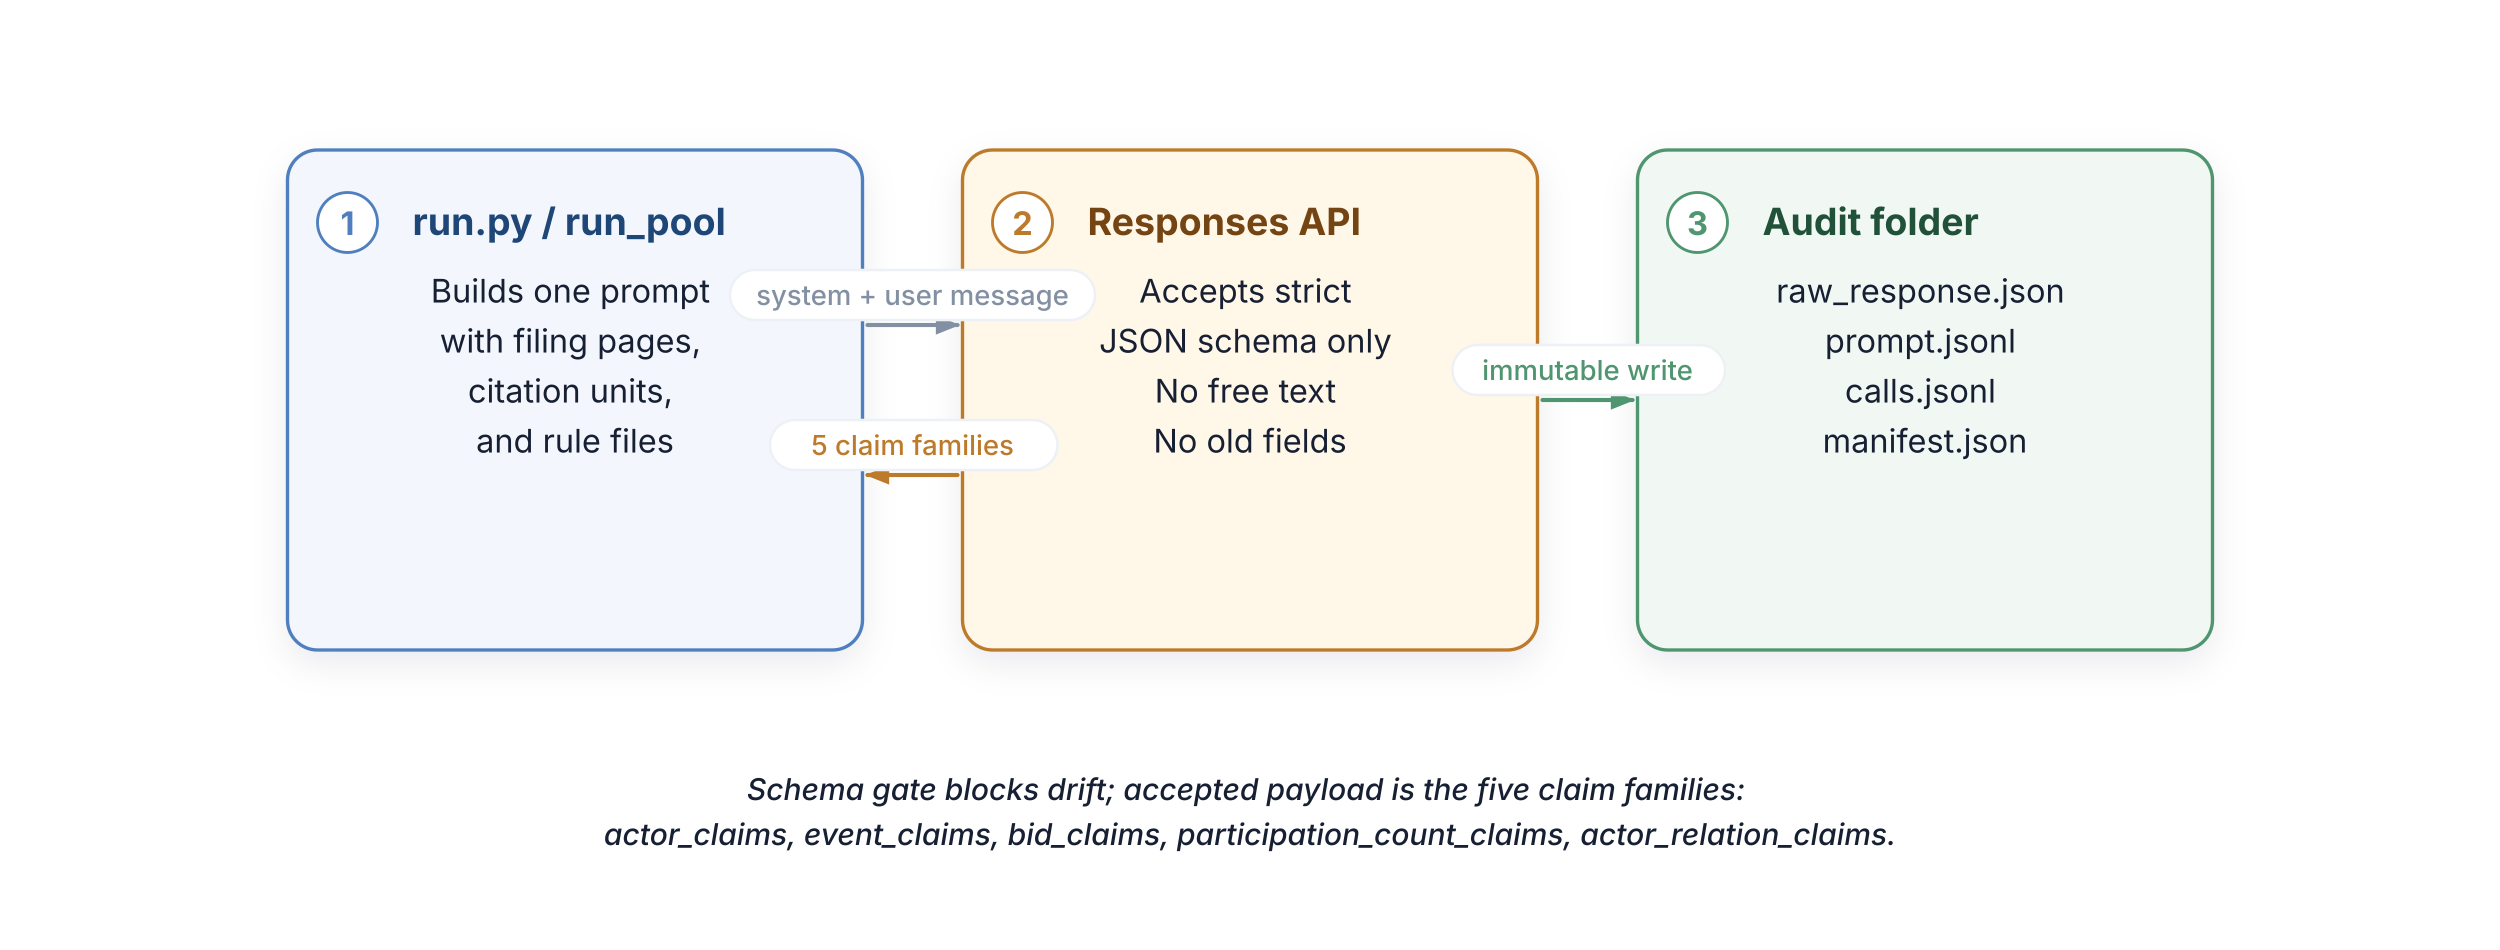
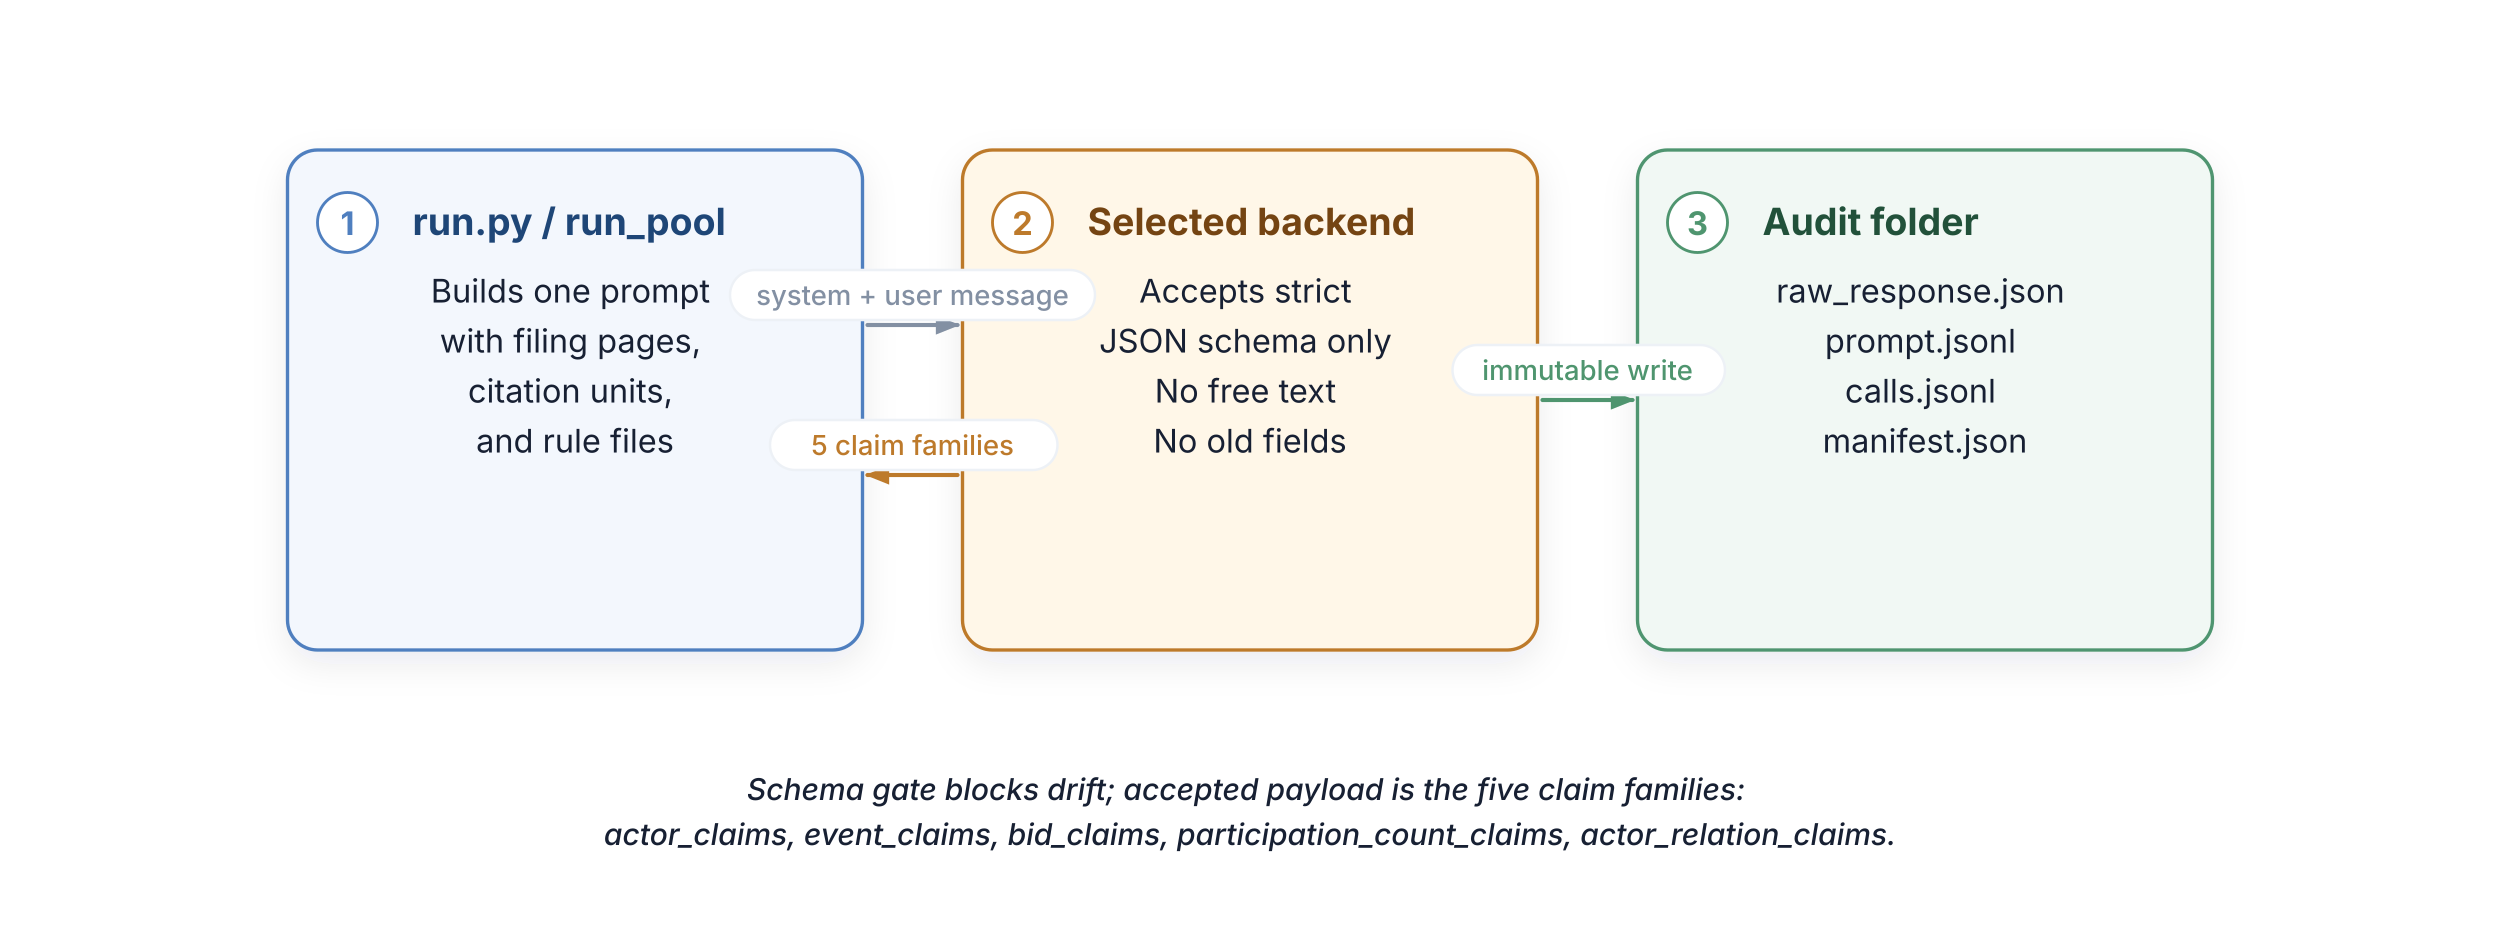
<svg xmlns="http://www.w3.org/2000/svg" width="1000" height="380" viewBox="0 0 1000 380" role="img" aria-labelledby="llm-round-trip">
  <defs>
    <filter id="softShadow" x="-8%" y="-12%" width="116%" height="130%">
      <feDropShadow dx="0" dy="5" stdDeviation="7" flood-color="#172033" flood-opacity="0.08" />
    </filter>
    <marker id="arrowSlate" viewBox="0 0 12 12" refX="10" refY="6" markerWidth="7" markerHeight="7" orient="auto">
      <path d="M 1 2 L 11 6 L 1 10 z" fill="#8390a3" />
    </marker>
    <marker id="arrowGreen" viewBox="0 0 12 12" refX="10" refY="6" markerWidth="7" markerHeight="7" orient="auto">
      <path d="M 1 2 L 11 6 L 1 10 z" fill="#4f956f" />
    </marker>
    <marker id="arrowRed" viewBox="0 0 12 12" refX="10" refY="6" markerWidth="7" markerHeight="7" orient="auto">
      <path d="M 1 2 L 11 6 L 1 10 z" fill="#bf6258" />
    </marker>
    <marker id="arrowAmber" viewBox="0 0 12 12" refX="10" refY="6" markerWidth="7" markerHeight="7" orient="auto">
      <path d="M 1 2 L 11 6 L 1 10 z" fill="#bd7a2b" />
    </marker>
  </defs>
  <rect x="0" y="0" width="1000" height="380" fill="#ffffff" />
  <rect x="115" y="60" width="230" height="200" rx="12" fill="#f3f7fd" stroke="#4f7fbf" stroke-width="1.35" filter="url(#softShadow)" />
  <circle cx="139" cy="89" r="12" fill="#ffffff" stroke="#4f7fbf" stroke-width="1.15" />
  <text x="139" y="94" text-anchor="middle" font-family="'Source Sans 3', 'Inter', 'Avenir', system-ui, sans-serif" font-size="13" font-weight="700" fill="#4f7fbf">
    <tspan x="139" dy="0">1</tspan>
  </text>
  <text x="165" y="94" text-anchor="start" font-family="'Source Sans 3', 'Inter', 'Avenir', system-ui, sans-serif" font-size="15" font-weight="700" fill="#1e4677">
    <tspan x="165" dy="0">run.py / run_pool</tspan>
  </text>
  <text x="230" y="121" text-anchor="middle" font-family="'Source Sans 3', 'Inter', 'Avenir', system-ui, sans-serif" font-size="13" font-weight="400" fill="#172033">
    <tspan x="230" dy="0">Builds one prompt</tspan>
    <tspan x="230" dy="20">with filing pages,</tspan>
    <tspan x="230" dy="20">citation units,</tspan>
    <tspan x="230" dy="20">and rule files</tspan>
  </text>
  <rect x="385" y="60" width="230" height="200" rx="12" fill="#fff7e8" stroke="#bd7a2b" stroke-width="1.35" filter="url(#softShadow)" />
  <circle cx="409" cy="89" r="12" fill="#ffffff" stroke="#bd7a2b" stroke-width="1.15" />
  <text x="409" y="94" text-anchor="middle" font-family="'Source Sans 3', 'Inter', 'Avenir', system-ui, sans-serif" font-size="13" font-weight="700" fill="#bd7a2b">
    <tspan x="409" dy="0">2</tspan>
  </text>
  <text x="435" y="94" text-anchor="start" font-family="'Source Sans 3', 'Inter', 'Avenir', system-ui, sans-serif" font-size="15" font-weight="700" fill="#744412">
-     <tspan x="435" dy="0">Responses API</tspan>
+     <tspan x="435" dy="0">Selected backend</tspan>
  </text>
  <text x="500" y="121" text-anchor="middle" font-family="'Source Sans 3', 'Inter', 'Avenir', system-ui, sans-serif" font-size="13" font-weight="400" fill="#172033">
    <tspan x="500" dy="0">Accepts strict</tspan>
    <tspan x="500" dy="20">JSON schema only</tspan>
    <tspan x="500" dy="20" />
    <tspan x="500" dy="20">No free text</tspan>
    <tspan x="500" dy="20">No old fields</tspan>
  </text>
  <rect x="655" y="60" width="230" height="200" rx="12" fill="#f1f8f4" stroke="#4f956f" stroke-width="1.35" filter="url(#softShadow)" />
  <circle cx="679" cy="89" r="12" fill="#ffffff" stroke="#4f956f" stroke-width="1.15" />
  <text x="679" y="94" text-anchor="middle" font-family="'Source Sans 3', 'Inter', 'Avenir', system-ui, sans-serif" font-size="13" font-weight="700" fill="#4f956f">
    <tspan x="679" dy="0">3</tspan>
  </text>
  <text x="705" y="94" text-anchor="start" font-family="'Source Sans 3', 'Inter', 'Avenir', system-ui, sans-serif" font-size="15" font-weight="700" fill="#22513a">
    <tspan x="705" dy="0">Audit folder</tspan>
  </text>
  <text x="770" y="121" text-anchor="middle" font-family="'Source Sans 3', 'Inter', 'Avenir', system-ui, sans-serif" font-size="13" font-weight="400" fill="#172033">
    <tspan x="770" dy="0">raw_response.json</tspan>
    <tspan x="770" dy="20">prompt.jsonl</tspan>
    <tspan x="770" dy="20">calls.jsonl</tspan>
    <tspan x="770" dy="20">manifest.json</tspan>
  </text>
  <path d="M 347 130 L 383 130" fill="none" stroke="#8390a3" stroke-width="1.65" stroke-linecap="round" marker-end="url(#arrowSlate)" />
  <rect x="292" y="108" width="146" height="20" rx="10" fill="#ffffff" stroke="#edf1f6" stroke-width="1" />
  <text x="365" y="122" text-anchor="middle" font-family="'Source Sans 3', 'Inter', 'Avenir', system-ui, sans-serif" font-size="11" font-weight="500" fill="#8390a3">
    <tspan x="365" dy="0">system + user message</tspan>
  </text>
  <path d="M 383 190 L 347 190" fill="none" stroke="#bd7a2b" stroke-width="1.65" stroke-linecap="round" marker-end="url(#arrowAmber)" />
  <rect x="308" y="168" width="115" height="20" rx="10" fill="#ffffff" stroke="#edf1f6" stroke-width="1" />
  <text x="365" y="182" text-anchor="middle" font-family="'Source Sans 3', 'Inter', 'Avenir', system-ui, sans-serif" font-size="11" font-weight="500" fill="#bd7a2b">
    <tspan x="365" dy="0">5 claim families</tspan>
  </text>
  <path d="M 617 160 L 653 160" fill="none" stroke="#4f956f" stroke-width="1.65" stroke-linecap="round" marker-end="url(#arrowGreen)" />
  <rect x="581" y="138" width="109" height="20" rx="10" fill="#ffffff" stroke="#edf1f6" stroke-width="1" />
  <text x="635" y="152" text-anchor="middle" font-family="'Source Sans 3', 'Inter', 'Avenir', system-ui, sans-serif" font-size="11" font-weight="500" fill="#4f956f">
    <tspan x="635" dy="0">immutable write</tspan>
  </text>
  <text x="500" y="320" text-anchor="middle" font-family="'Source Sans 3', 'Inter', 'Avenir', system-ui, sans-serif" font-size="12" font-weight="500" fill="#172033" font-style="italic">
    <tspan x="500" dy="0">Schema gate blocks drift; accepted payload is the five claim families:</tspan>
    <tspan x="500" dy="18">actor_claims, event_claims, bid_claims, participation_count_claims, actor_relation_claims.</tspan>
  </text>
</svg>
